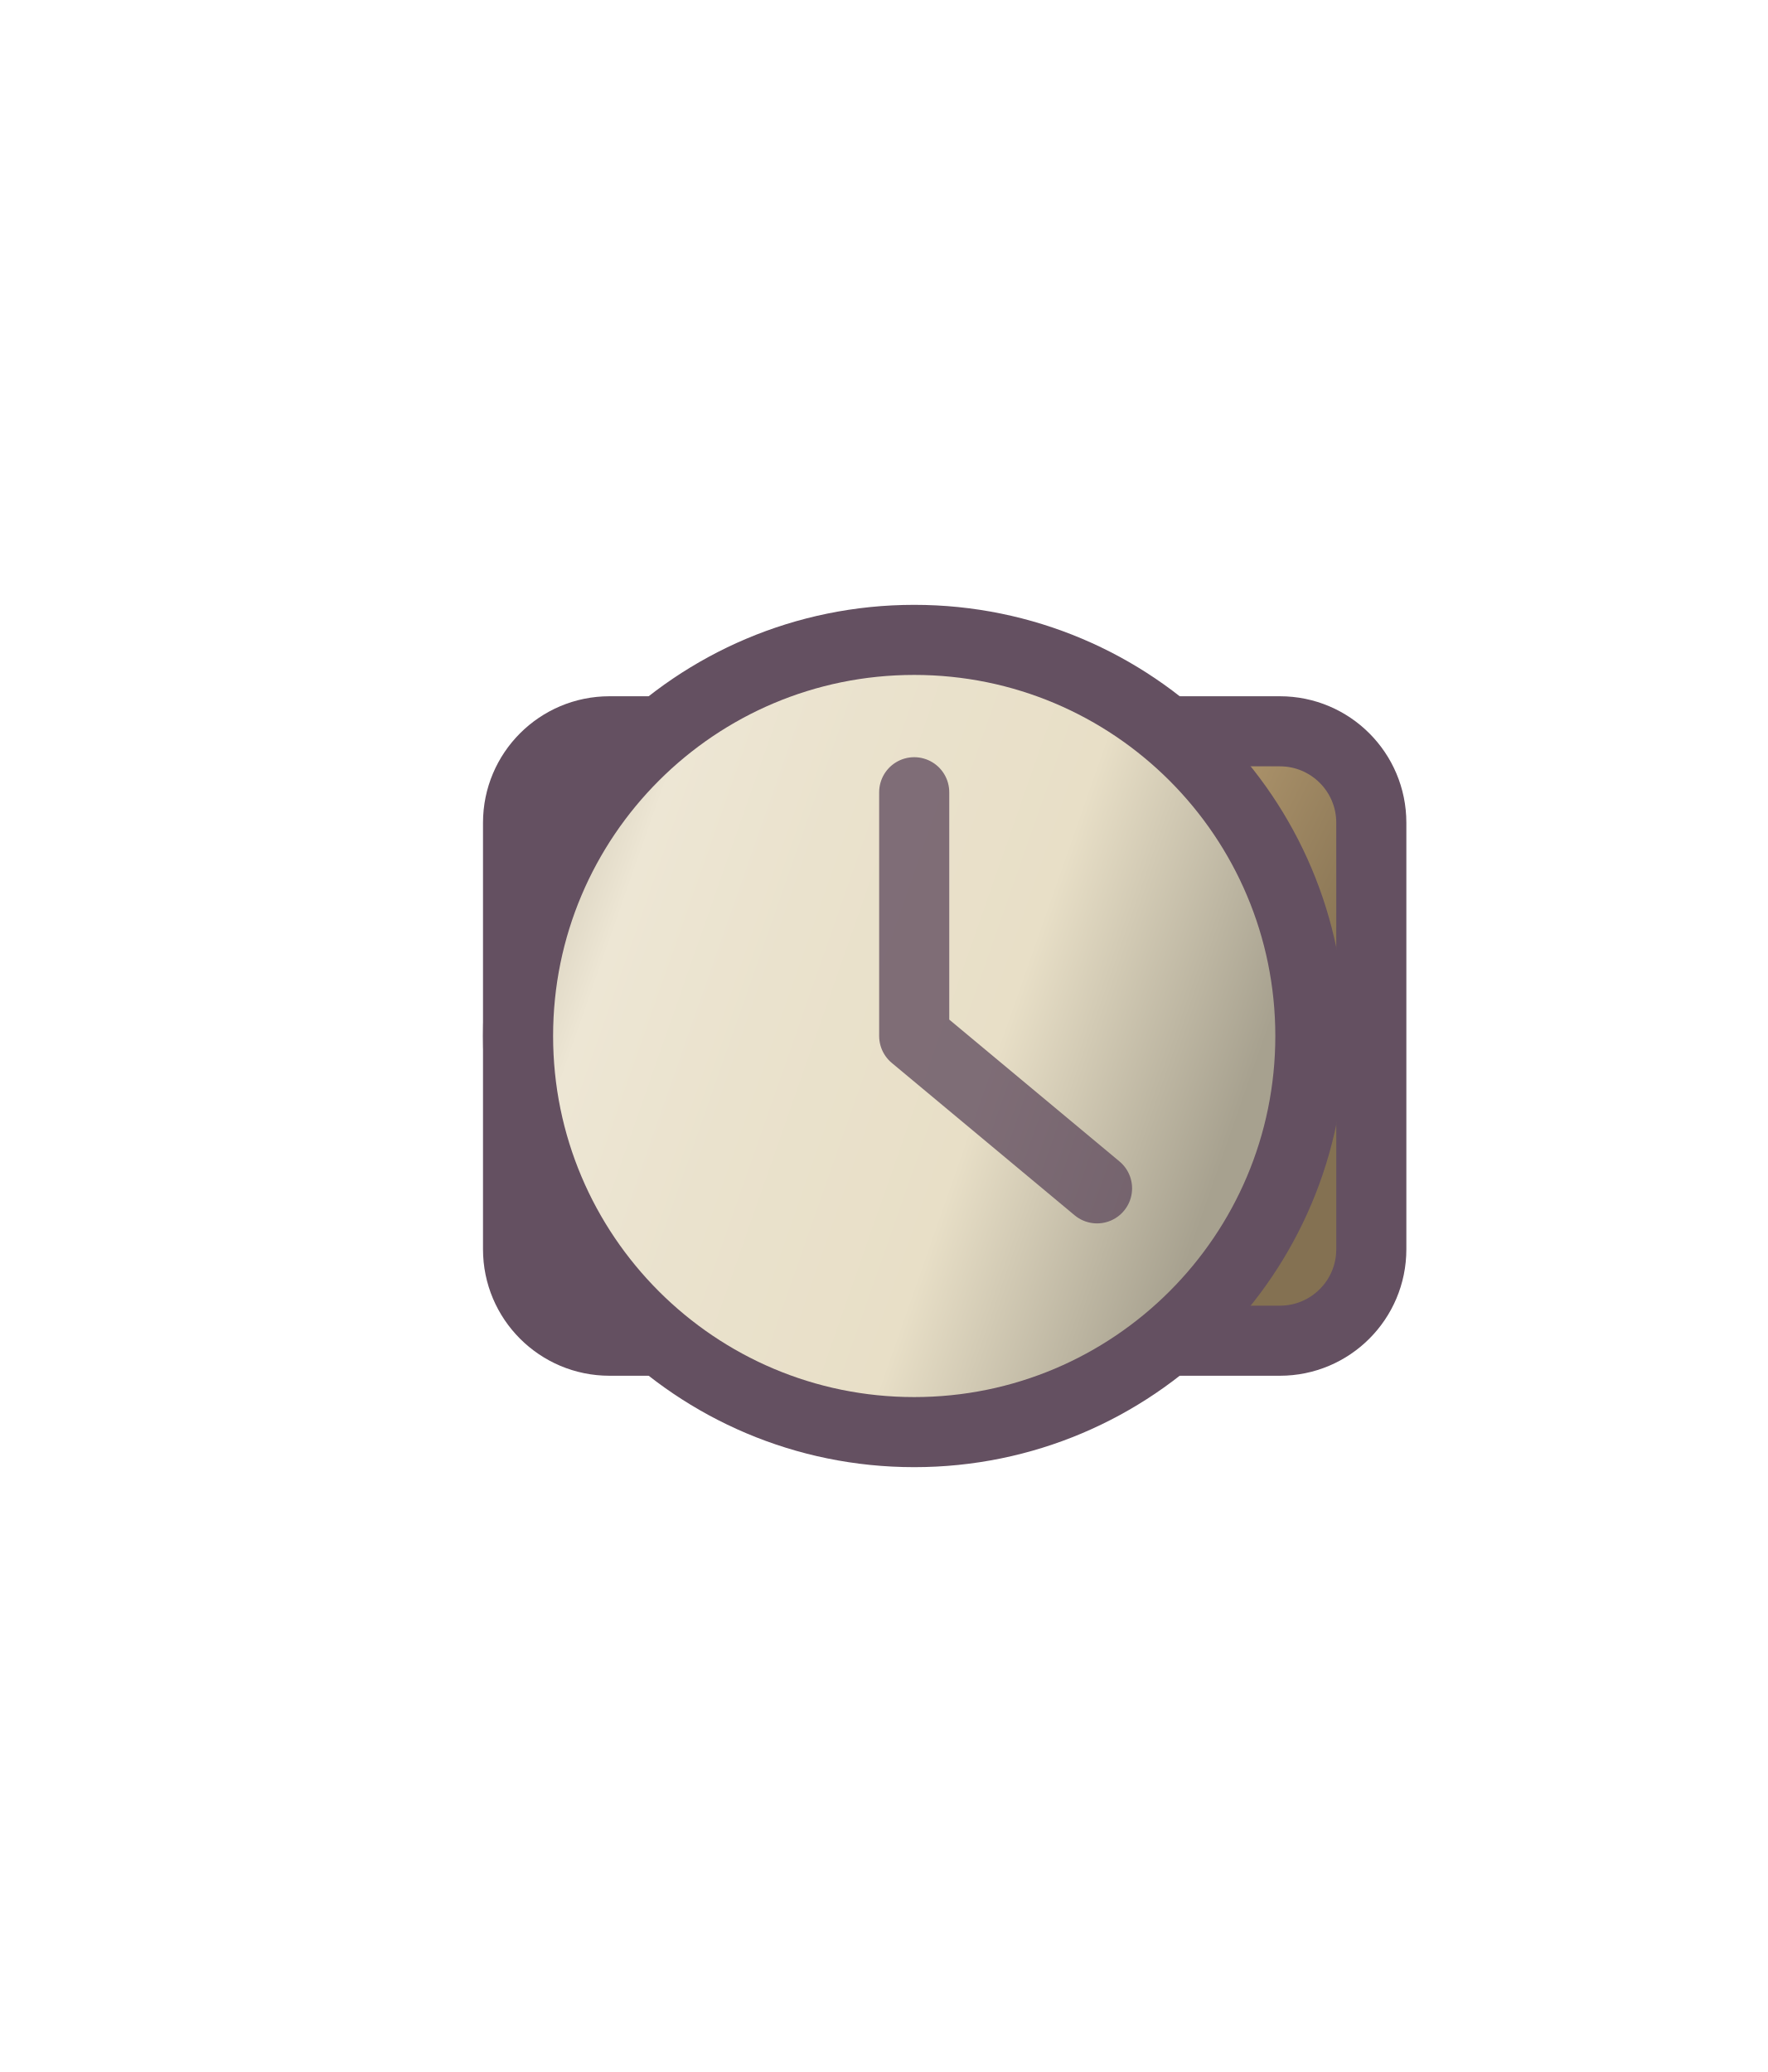
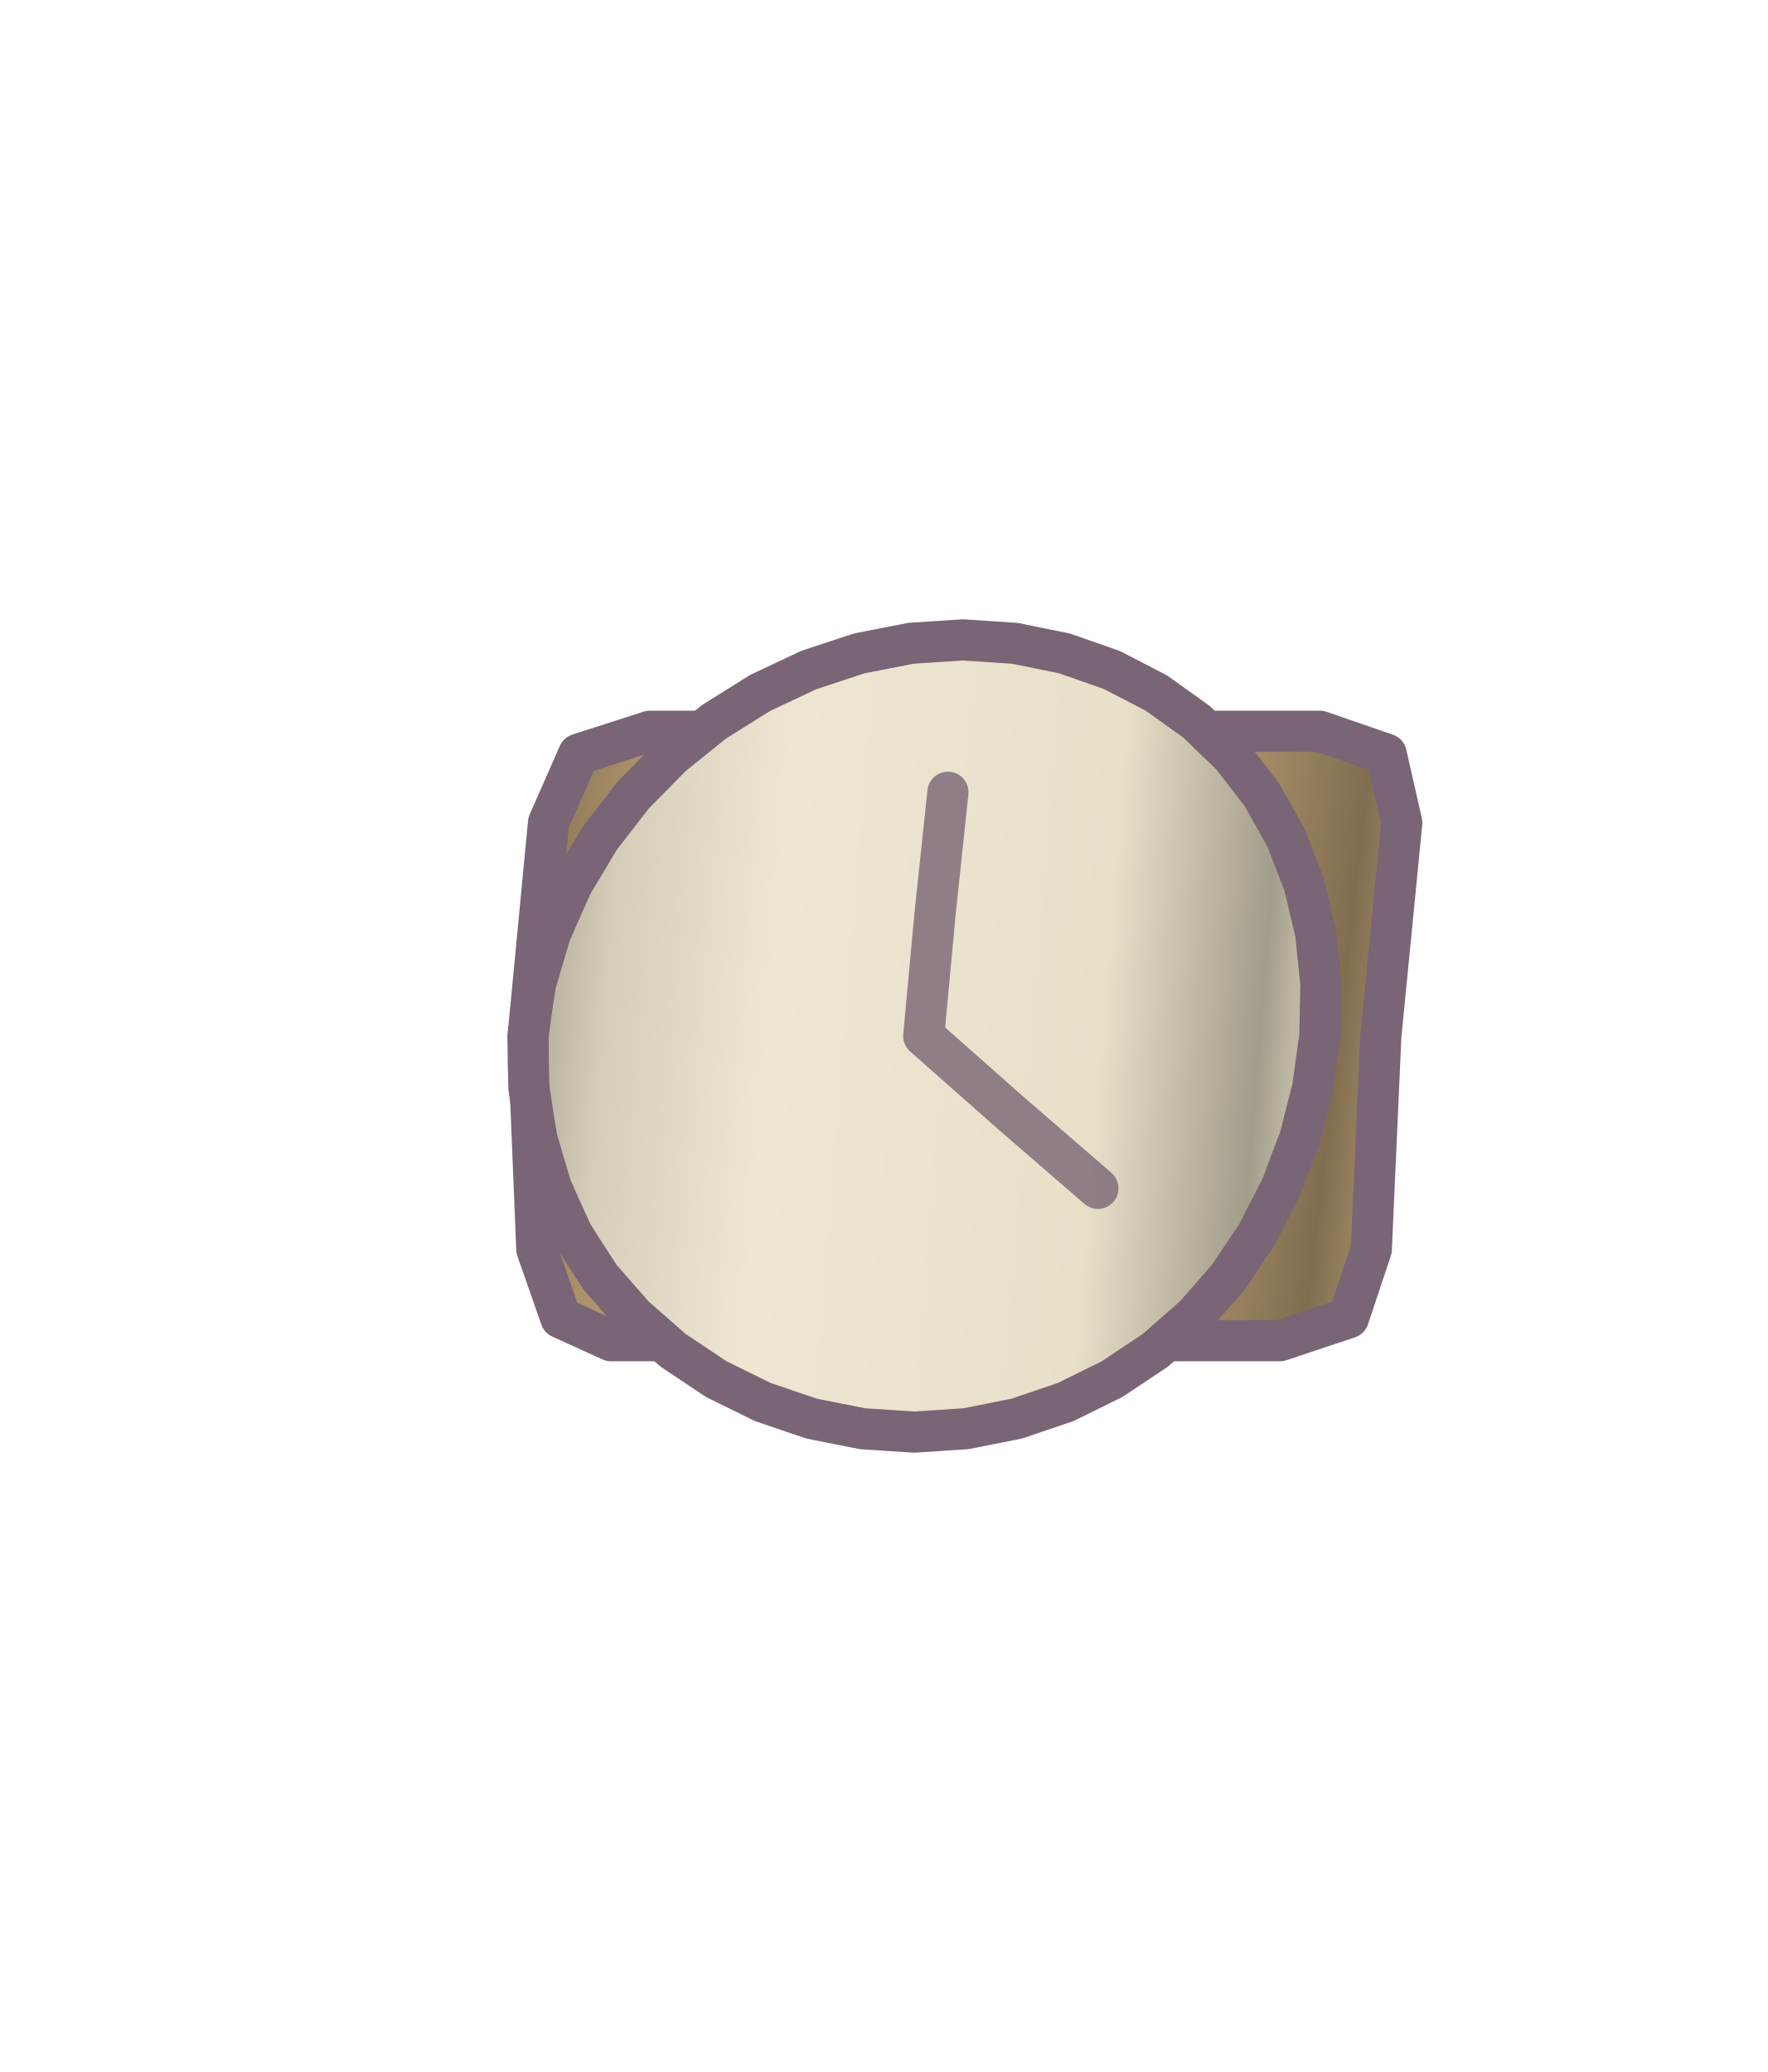
<svg xmlns="http://www.w3.org/2000/svg" width="58" height="68" viewBox="448 687 58 68" fill="none">
  <defs>
-     <linearGradient id="m83b8x1-0" x1="0" y1="0" x2="1" y2=".35">
-       <stop stop-color="#937e5b" />
-       <stop offset=".22" stop-color="#c8b492" />
-       <stop offset=".42" stop-color="#bfa780" />
-       <stop offset=".7" stop-color="#b89d72" />
-       <stop offset="1" stop-color="#847152" />
+     <linearGradient id="m1kx8p0z-0" x1="0" y1="0" x2="1" y2=".08">
+       <stop stop-color="#836f51" />
+       <stop offset=".13" stop-color="#a99069" />
+       <stop offset=".34" stop-color="#c8b391" />
+       <stop offset=".53" stop-color="#c1aa84" />
+       <stop offset=".76" stop-color="#b89d72" />
+       <stop offset=".96" stop-color="#816e50" />
+       <stop offset="1" stop-color="#97815d" />
    </linearGradient>
-     <linearGradient id="m83b8x1-1" x1="0" y1="0" x2="1" y2=".35">
-       <stop stop-color="#bab29f" />
-       <stop offset=".22" stop-color="#ede6d4" />
-       <stop offset=".42" stop-color="#eae2cd" />
-       <stop offset=".7" stop-color="#e8dfc7" />
-       <stop offset="1" stop-color="#a7a18f" />
+     <linearGradient id="m1kx8p0z-1" x1="0" y1="0" x2="1" y2=".08">
+       <stop stop-color="#a59e8d" />
+       <stop offset=".13" stop-color="#d5cdb7" />
+       <stop offset=".34" stop-color="#ede6d3" />
+       <stop offset=".53" stop-color="#ebe3ce" />
+       <stop offset=".76" stop-color="#e8dfc7" />
+       <stop offset=".96" stop-color="#a29c8b" />
+       <stop offset="1" stop-color="#beb7a3" />
    </linearGradient>
  </defs>
-   <g stroke="#645061" stroke-width="2.3" stroke-linecap="round" stroke-linejoin="round">
-     <rect x="465" y="711" width="28" height="20" rx="3" fill="url(#m83b8x1-0)" />
-     <circle cx="478" cy="721" r="13" fill="url(#m83b8x1-1)" />
-     <path d="M478 713 L478 721 L484 726" stroke="#645061" opacity="0.8" />
+   <g stroke="#796576" stroke-width="1.35" stroke-linecap="round" stroke-linejoin="round">
+     <path d="M469.317 711L476.65 711L483.983 711L491.317 711L493.489 711.75L494 714L493.313 721L493 728L492.25 730.25L490 731L482.667 731L475.333 731L468.049 731L466.402 730.25L465.616 728L465.33 721L466 714L466.989 711.75L469.317 711Z" fill="url(#m1kx8p0z-0)" />
+     <path d="M491.313 721L491.192 721.848L491.077 722.697L490.86 723.531L490.649 724.365L490.341 725.17L490.04 725.975L489.646 726.737L489.26 727.5L488.786 728.207L488.314 728.914L487.753 729.553L487.192 730.192L486.553 730.753L485.914 731.314L485.207 731.786L484.5 732.258L483.737 732.634L482.975 733.01L482.17 733.284L481.365 733.557L480.531 733.723L479.697 733.889L478.848 733.944L478 734L477.152 733.944L476.303 733.889L475.469 733.723L474.635 733.557L473.83 733.284L473.025 733.01L472.263 732.634L471.5 732.258L470.793 731.786L470.086 731.314L469.447 730.753L468.808 730.192L468.247 729.553L467.69 728.914L467.231 728.207L466.783 727.5L466.433 726.737L466.094 725.975L465.851 725.17L465.617 724.365L465.481 723.531L465.356 722.697L465.336 721.848L465.33 721L465.441 720.152L465.57 719.303L465.815 718.469L466.062 717.635L466.417 716.83L466.774 716.025L467.231 715.263L467.688 714.5L468.236 713.793L468.784 713.086L469.413 712.447L470.041 711.808L470.738 711.247L471.434 710.686L472.189 710.214L472.942 709.742L473.741 709.366L474.539 708.99L475.369 708.716L476.199 708.443L477.048 708.277L477.897 708.111L478.75 708.056L479.603 708L480.447 708.056L481.291 708.111L482.11 708.277L482.929 708.443L483.709 708.716L484.489 708.99L485.216 709.366L485.942 709.742L486.603 710.214L487.262 710.686L487.844 711.247L488.425 711.808L488.919 712.447L489.411 713.086L489.808 713.793L490.205 714.5L490.499 715.263L490.795 716.025L490.985 716.83L491.176 717.635L491.26 718.469L491.348 719.303L491.328 720.152L491.313 721Z" fill="url(#m1kx8p0z-1)" />
+     <path d="M479.107 713L478.683 717L478.313 721L481.138 723.5L484.029 726" stroke="#796576" opacity="0.8" />
  </g>
</svg>
